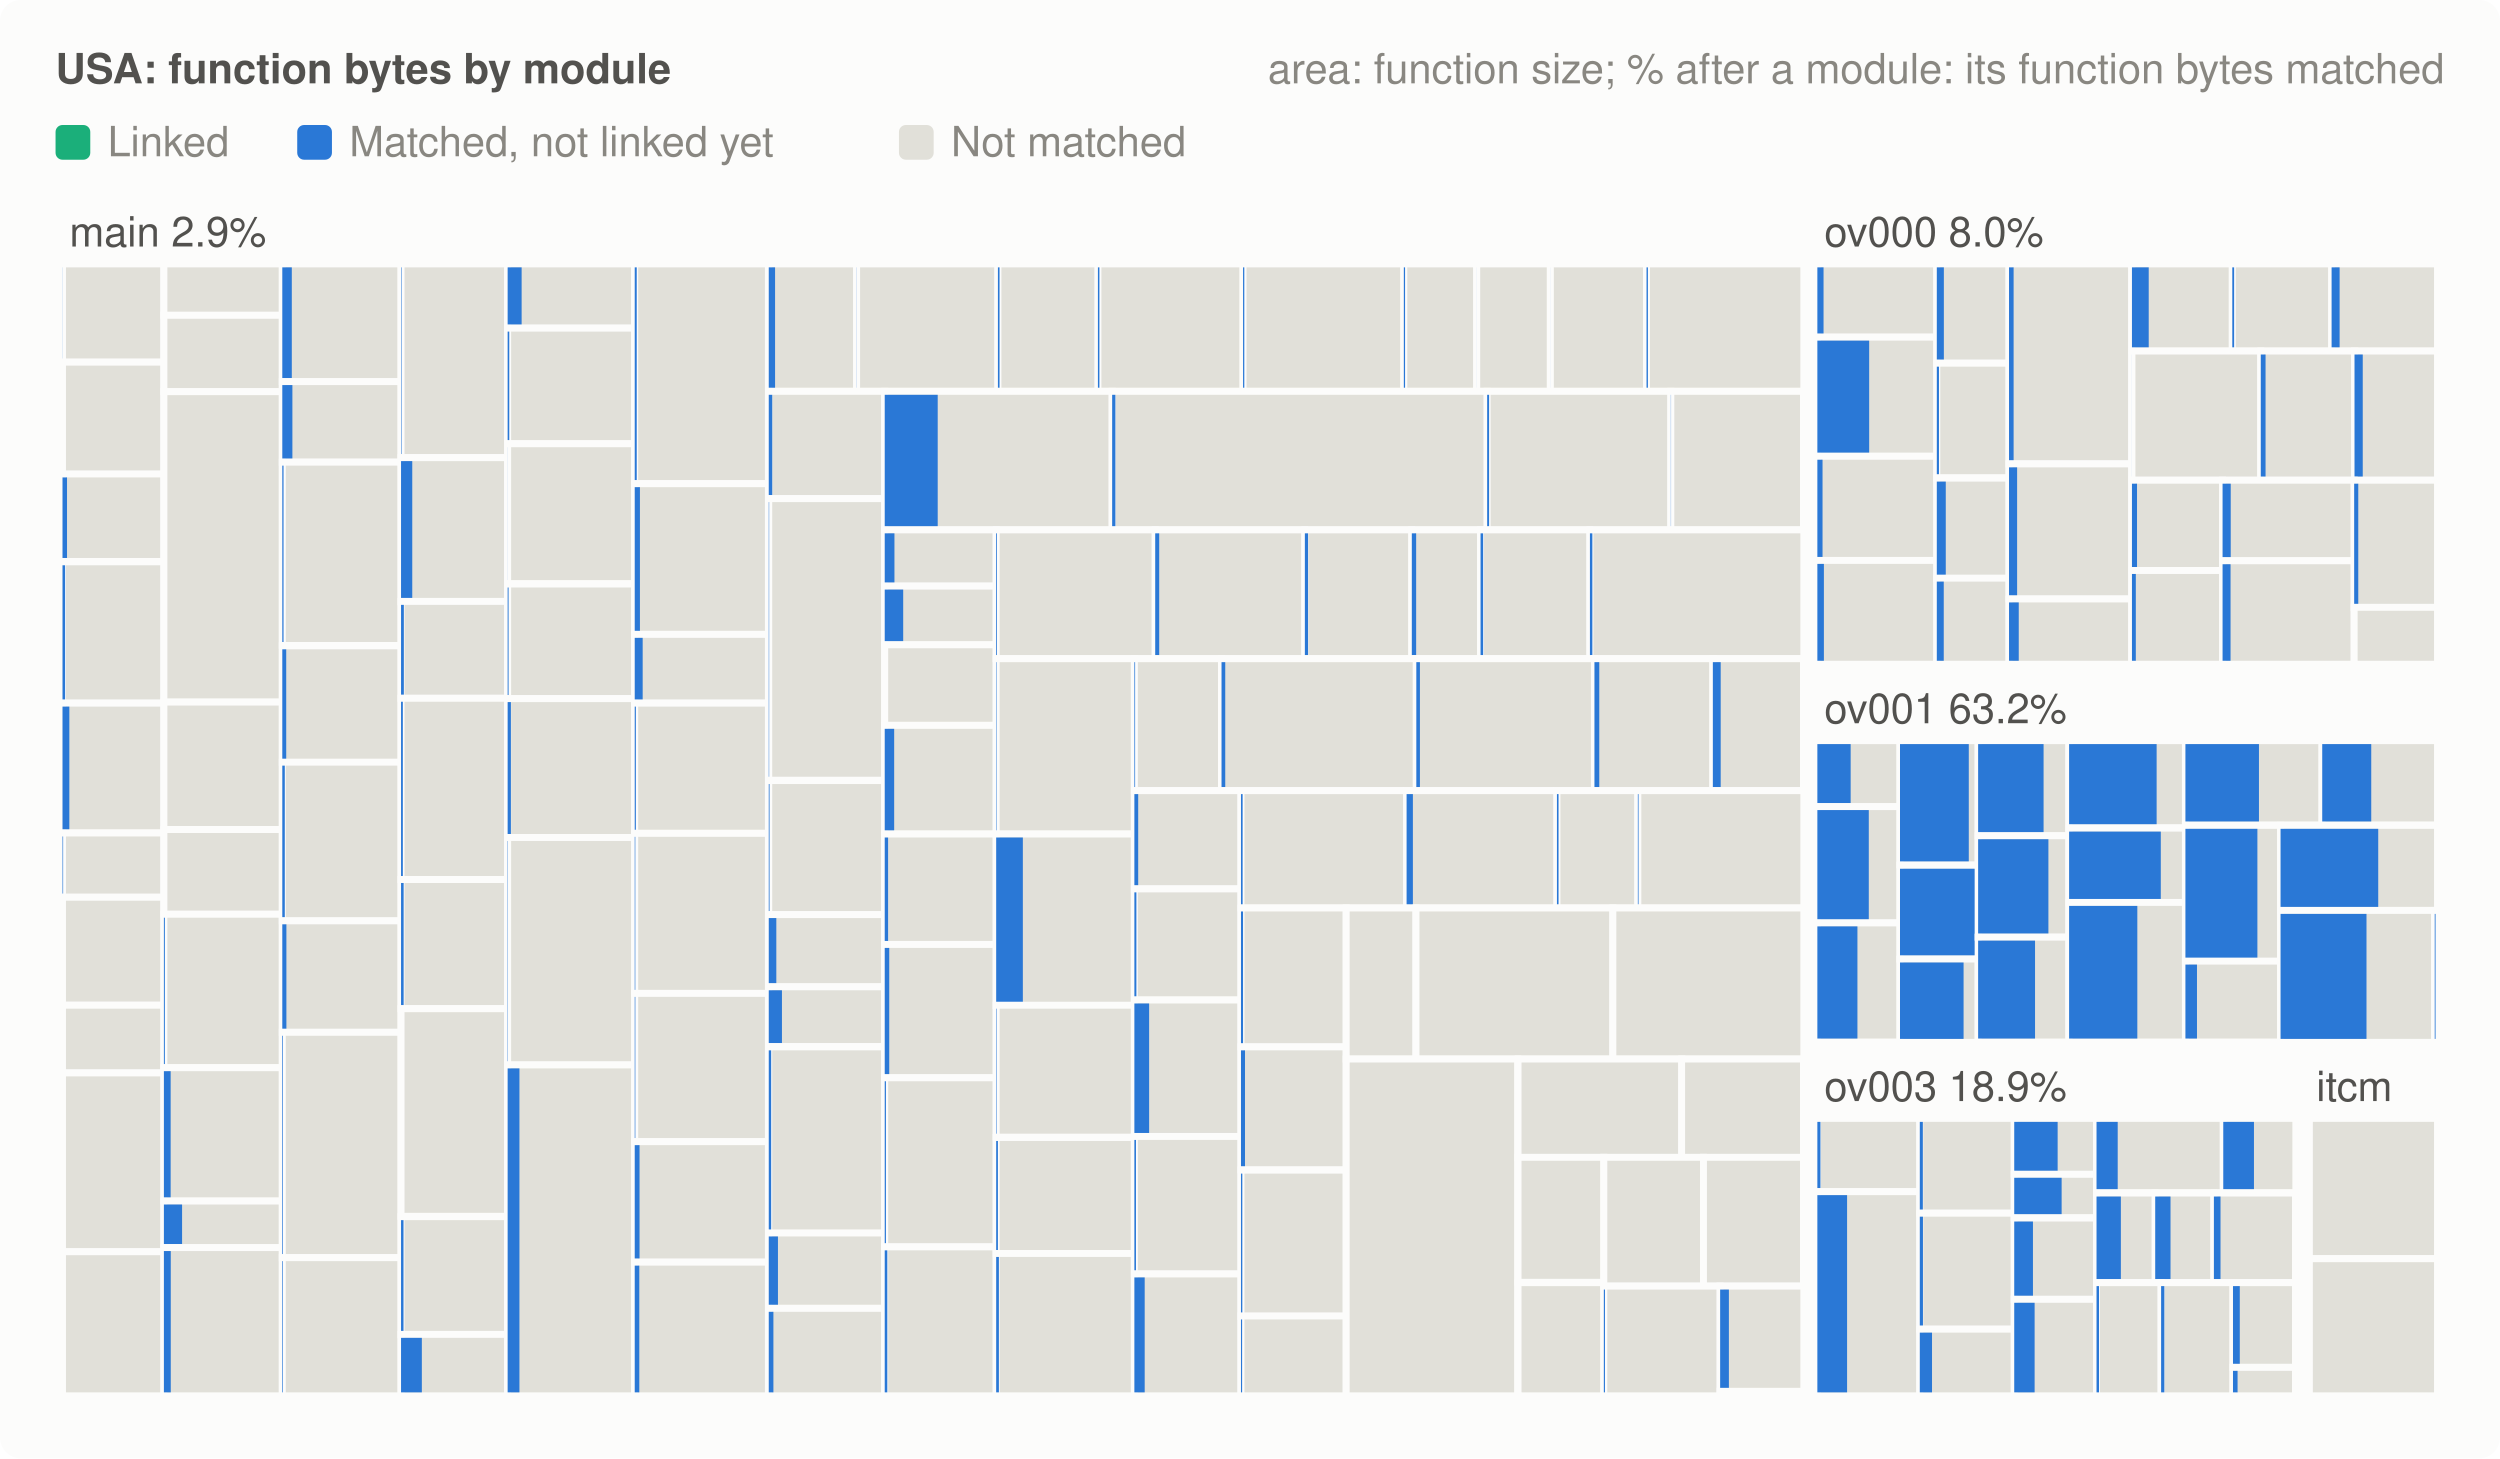
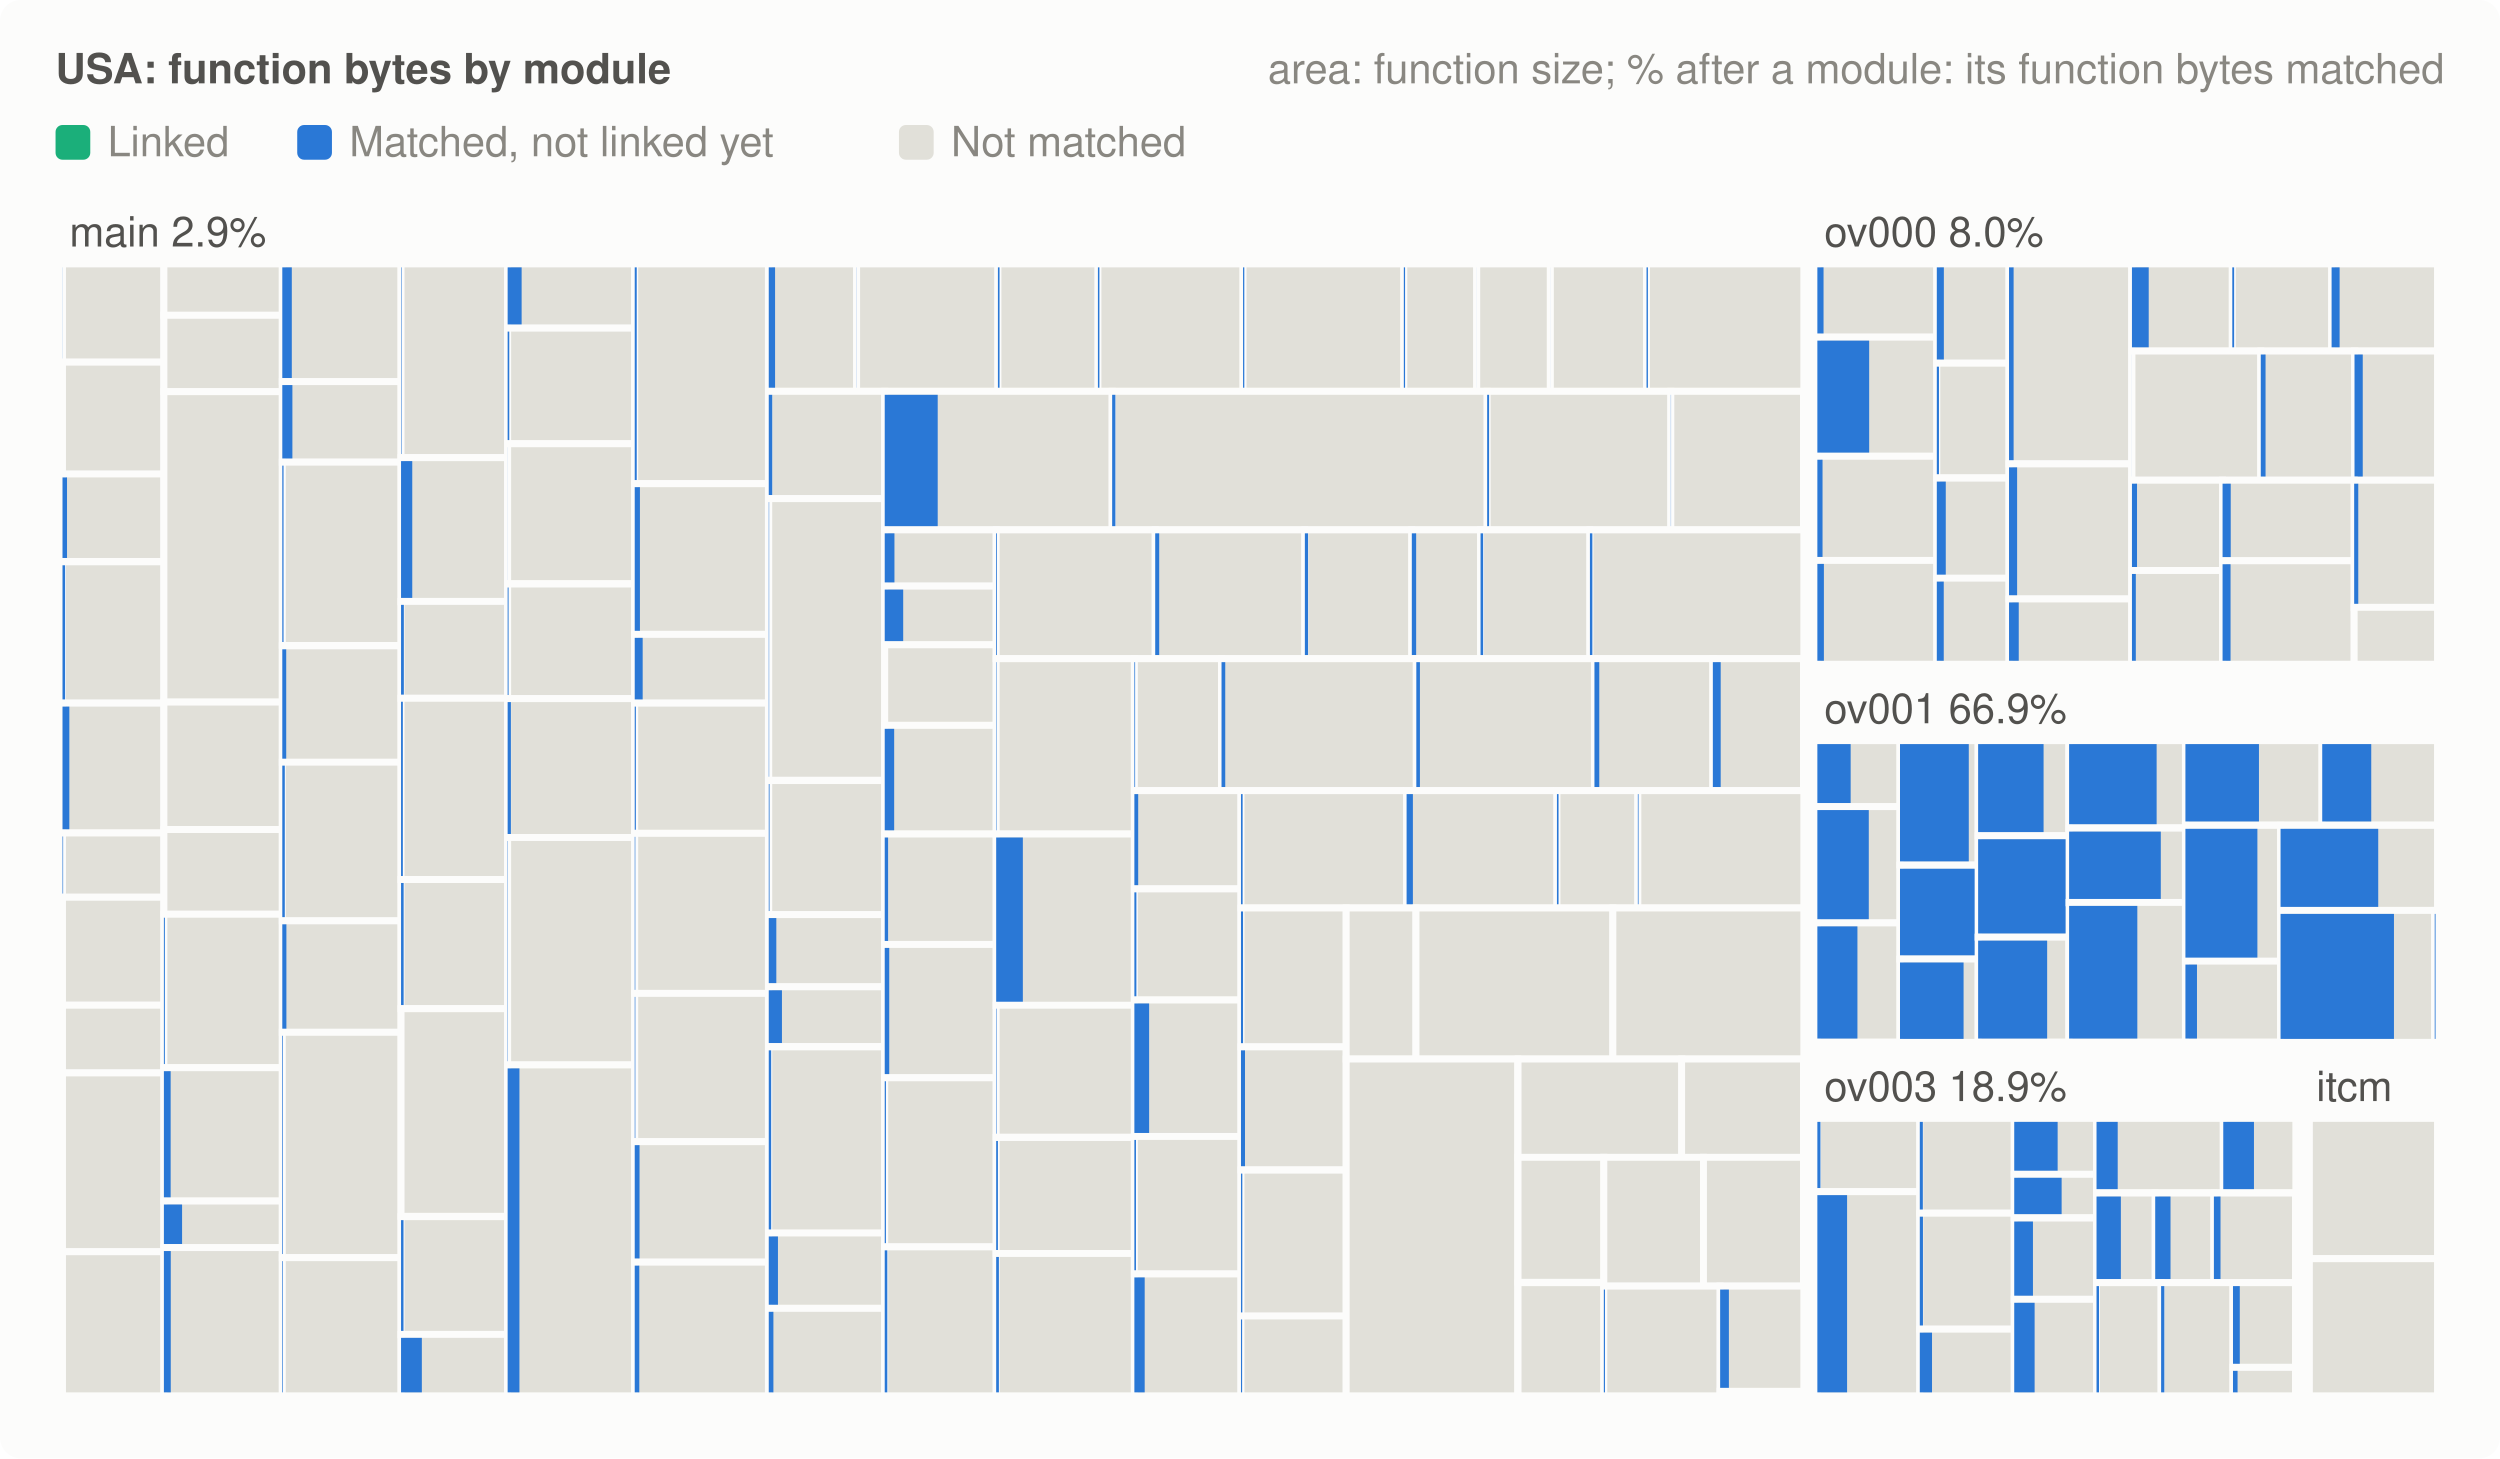
<svg xmlns="http://www.w3.org/2000/svg" viewBox="0 0 720 420" width="720" height="420" role="img" aria-label="Matched and linked code by module (USA)">
  <style>.bg{fill:#fcfcfb}.lbl{fill:#52514e}.muted{fill:#898781}.todo{fill:#e1e0d9}.gap{stroke:#fcfcfb}.matched{fill:#2a78d6}.linked{fill:#1baf7a}@media (prefers-color-scheme: dark){.bg{fill:#1a1a19}.lbl{fill:#c3c2b7}.muted{fill:#898781}.todo{fill:#2c2c2a}.gap{stroke:#1a1a19}.matched{fill:#3987e5}.linked{fill:#199e70}}text{font:12px -apple-system,BlinkMacSystemFont,'Segoe UI',Helvetica,Arial,sans-serif}.head{font-weight:600}</style>
  <rect class="bg" width="720" height="420" rx="6" />
  <text class="lbl head" x="16" y="24">USA: function bytes by module</text>
  <text class="muted" x="704" y="24" text-anchor="end">area: function size; % after a module: its function bytes matched</text>
  <rect class="linked" x="16" y="36" width="10" height="10" rx="2" />
  <text class="muted" x="31" y="45">Linked</text>
  <rect class="matched" x="85.6" y="36" width="10" height="10" rx="2" />
  <text class="muted" x="100.6" y="45">Matched, not linked yet</text>
  <rect class="todo" x="258.9" y="36" width="10" height="10" rx="2" />
  <text class="muted" x="273.9" y="45">Not matched</text>
  <rect class="todo gap" x="18.0" y="76.0" width="29.2" height="28.3" stroke-width="2" />
  <rect class="matched" x="18.0" y="77.0" width="0.03" height="26.3" />
  <rect class="todo gap" x="18.0" y="104.3" width="29.2" height="32.3" stroke-width="2" />
  <rect class="todo gap" x="18.0" y="136.5" width="29.2" height="25.2" stroke-width="2" />
  <rect class="matched" x="18.0" y="137.5" width="1.30" height="23.2" />
  <rect class="todo gap" x="18.0" y="161.8" width="29.2" height="40.7" stroke-width="2" />
  <rect class="matched" x="18.0" y="162.8" width="0.75" height="38.7" />
  <rect class="todo gap" x="18.0" y="202.5" width="29.2" height="37.4" stroke-width="2" />
  <rect class="matched" x="18.0" y="203.5" width="1.97" height="35.4" />
  <rect class="todo gap" x="18.0" y="239.9" width="29.2" height="18.5" stroke-width="2" />
  <rect class="matched" x="18.0" y="240.9" width="0.18" height="16.5" />
  <rect class="todo gap" x="18.0" y="258.4" width="29.2" height="31.1" stroke-width="2" />
  <rect class="todo gap" x="18.0" y="289.5" width="29.2" height="19.5" stroke-width="2" />
  <rect class="todo gap" x="18.0" y="309.0" width="29.2" height="51.5" stroke-width="2" />
  <rect class="todo gap" x="18.0" y="360.5" width="29.2" height="41.5" stroke-width="2" />
  <rect class="todo gap" x="47.2" y="76.0" width="34.1" height="14.8" stroke-width="2" />
  <rect class="todo gap" x="47.2" y="90.8" width="34.1" height="22.0" stroke-width="2" />
  <rect class="todo gap" x="47.2" y="112.8" width="34.1" height="89.4" stroke-width="2" />
  <rect class="todo gap" x="47.2" y="202.2" width="34.1" height="36.7" stroke-width="2" />
  <rect class="todo gap" x="47.2" y="238.9" width="34.1" height="24.4" stroke-width="2" />
  <rect class="todo gap" x="47.2" y="263.3" width="34.1" height="44.2" stroke-width="2" />
  <rect class="matched" x="47.2" y="264.3" width="0.28" height="42.2" />
  <rect class="todo gap" x="47.2" y="307.5" width="34.1" height="38.4" stroke-width="2" />
  <rect class="matched" x="47.2" y="308.5" width="1.95" height="36.4" />
  <rect class="todo gap" x="47.2" y="345.9" width="34.1" height="13.4" stroke-width="2" />
  <rect class="matched" x="47.2" y="346.9" width="5.24" height="11.4" />
  <rect class="todo gap" x="47.2" y="359.3" width="34.1" height="42.7" stroke-width="2" />
  <rect class="matched" x="47.2" y="360.3" width="1.98" height="40.7" />
  <rect class="todo gap" x="81.3" y="76.0" width="34.2" height="33.9" stroke-width="2" />
  <rect class="matched" x="81.3" y="77.0" width="2.74" height="31.9" />
  <rect class="todo gap" x="81.3" y="109.9" width="34.2" height="23.2" stroke-width="2" />
  <rect class="matched" x="81.3" y="110.9" width="2.91" height="21.2" />
  <rect class="todo gap" x="81.3" y="133.1" width="34.2" height="52.8" stroke-width="2" />
  <rect class="matched" x="81.3" y="134.1" width="0.36" height="50.8" />
  <rect class="todo gap" x="81.3" y="186.0" width="34.2" height="33.6" stroke-width="2" />
  <rect class="matched" x="81.3" y="187.0" width="1.13" height="31.6" />
  <rect class="todo gap" x="81.3" y="219.5" width="34.2" height="45.7" stroke-width="2" />
  <rect class="matched" x="81.3" y="220.5" width="0.72" height="43.7" />
  <rect class="todo gap" x="81.3" y="265.2" width="34.2" height="32.1" stroke-width="2" />
  <rect class="matched" x="81.3" y="266.2" width="1.18" height="30.1" />
  <rect class="todo gap" x="81.3" y="297.3" width="34.2" height="64.9" stroke-width="2" />
  <rect class="matched" x="81.3" y="298.3" width="0.20" height="62.9" />
  <rect class="todo gap" x="81.3" y="362.2" width="34.2" height="39.8" stroke-width="2" />
  <rect class="matched" x="81.3" y="363.2" width="0.19" height="37.8" />
  <rect class="todo gap" x="115.5" y="76.0" width="30.7" height="55.8" stroke-width="2" />
  <rect class="matched" x="115.5" y="77.0" width="0.15" height="53.8" />
  <rect class="todo gap" x="115.5" y="131.8" width="30.7" height="41.5" stroke-width="2" />
  <rect class="matched" x="115.5" y="132.8" width="3.23" height="39.5" />
  <rect class="todo gap" x="115.5" y="173.2" width="30.7" height="27.9" stroke-width="2" />
  <rect class="matched" x="115.5" y="174.2" width="0.81" height="25.9" />
  <rect class="todo gap" x="115.5" y="201.1" width="30.7" height="52.2" stroke-width="2" />
  <rect class="matched" x="115.5" y="202.1" width="0.52" height="50.2" />
  <rect class="todo gap" x="115.5" y="253.3" width="30.7" height="37.2" stroke-width="2" />
  <rect class="matched" x="115.5" y="254.3" width="0.75" height="35.2" />
  <rect class="todo gap" x="115.5" y="290.5" width="30.7" height="59.8" stroke-width="2" />
  <rect class="todo gap" x="115.5" y="350.4" width="30.7" height="34.0" stroke-width="2" />
  <rect class="matched" x="115.5" y="351.4" width="0.71" height="32.0" />
  <rect class="todo gap" x="115.5" y="384.3" width="30.7" height="17.7" stroke-width="2" />
  <rect class="matched" x="115.5" y="385.3" width="5.99" height="15.7" />
  <rect class="todo gap" x="146.2" y="76.0" width="36.6" height="18.5" stroke-width="2" />
  <rect class="matched" x="146.2" y="77.0" width="4.03" height="16.5" />
  <rect class="todo gap" x="146.2" y="94.5" width="36.6" height="33.3" stroke-width="2" />
  <rect class="matched" x="146.2" y="95.5" width="0.47" height="31.3" />
  <rect class="todo gap" x="146.2" y="127.8" width="36.6" height="40.3" stroke-width="2" />
  <rect class="matched" x="146.2" y="128.8" width="0.02" height="38.3" />
  <rect class="todo gap" x="146.2" y="168.2" width="36.6" height="33.0" stroke-width="2" />
  <rect class="matched" x="146.2" y="169.2" width="0.27" height="31.0" />
  <rect class="todo gap" x="146.2" y="201.2" width="36.6" height="40.0" stroke-width="2" />
  <rect class="matched" x="146.2" y="202.2" width="0.94" height="38.0" />
  <rect class="todo gap" x="146.2" y="241.2" width="36.6" height="65.5" stroke-width="2" />
  <rect class="matched" x="146.2" y="242.2" width="0.10" height="63.5" />
  <rect class="todo gap" x="146.2" y="306.7" width="36.6" height="95.3" stroke-width="2" />
  <rect class="matched" x="146.2" y="307.7" width="3.40" height="93.3" />
  <rect class="todo gap" x="182.8" y="76.0" width="38.5" height="63.3" stroke-width="2" />
  <rect class="matched" x="182.8" y="77.0" width="0.58" height="61.3" />
  <rect class="todo gap" x="182.8" y="139.3" width="38.5" height="43.4" stroke-width="2" />
  <rect class="matched" x="182.8" y="140.3" width="1.50" height="41.4" />
  <rect class="todo gap" x="182.8" y="182.7" width="38.5" height="19.8" stroke-width="2" />
  <rect class="matched" x="182.8" y="183.7" width="2.29" height="17.8" />
  <rect class="todo gap" x="182.8" y="202.5" width="38.5" height="37.5" stroke-width="2" />
  <rect class="matched" x="182.8" y="203.5" width="0.33" height="35.5" />
  <rect class="todo gap" x="182.8" y="240.0" width="38.5" height="46.1" stroke-width="2" />
  <rect class="matched" x="182.8" y="241.0" width="0.17" height="44.1" />
  <rect class="todo gap" x="182.8" y="286.1" width="38.5" height="42.7" stroke-width="2" />
  <rect class="matched" x="182.8" y="287.1" width="0.18" height="40.7" />
  <rect class="todo gap" x="182.8" y="328.8" width="38.5" height="34.7" stroke-width="2" />
  <rect class="matched" x="182.8" y="329.8" width="1.39" height="32.7" />
  <rect class="todo gap" x="182.8" y="363.5" width="38.5" height="38.5" stroke-width="2" />
  <rect class="matched" x="182.8" y="364.5" width="1.32" height="36.5" />
  <rect class="todo gap" x="221.4" y="76.0" width="25.3" height="36.7" stroke-width="2" />
  <rect class="matched" x="221.4" y="77.0" width="1.82" height="34.7" />
  <rect class="todo gap" x="246.7" y="76.0" width="40.7" height="36.7" stroke-width="2" />
  <rect class="matched" x="246.7" y="77.0" width="0.04" height="34.7" />
  <rect class="todo gap" x="287.4" y="76.0" width="28.9" height="36.7" stroke-width="2" />
  <rect class="matched" x="287.4" y="77.0" width="0.47" height="34.7" />
  <rect class="todo gap" x="316.2" y="76.0" width="41.8" height="36.7" stroke-width="2" />
  <rect class="matched" x="316.2" y="77.0" width="0.43" height="34.7" />
  <rect class="todo gap" x="358.0" y="76.0" width="46.3" height="36.7" stroke-width="2" />
  <rect class="matched" x="358.0" y="77.0" width="0.36" height="34.7" />
  <rect class="todo gap" x="404.3" y="76.0" width="21.0" height="36.7" stroke-width="2" />
  <rect class="matched" x="404.3" y="77.0" width="0.36" height="34.7" />
  <rect class="todo gap" x="425.3" y="76.0" width="21.2" height="36.7" stroke-width="2" />
  <rect class="matched" x="425.3" y="77.0" width="0.01" height="34.7" />
  <rect class="todo gap" x="446.5" y="76.0" width="27.7" height="36.7" stroke-width="2" />
  <rect class="matched" x="446.5" y="77.0" width="0.01" height="34.7" />
  <rect class="todo gap" x="474.2" y="76.0" width="45.3" height="36.7" stroke-width="2" />
  <rect class="matched" x="474.2" y="77.0" width="0.40" height="34.7" />
  <rect class="todo gap" x="221.4" y="112.7" width="33.4" height="30.9" stroke-width="2" />
  <rect class="matched" x="221.4" y="113.7" width="1.00" height="28.9" />
  <rect class="todo gap" x="221.4" y="143.6" width="33.4" height="81.1" stroke-width="2" />
  <rect class="matched" x="221.4" y="144.6" width="0.12" height="79.1" />
  <rect class="todo gap" x="221.4" y="224.8" width="33.4" height="38.6" stroke-width="2" />
  <rect class="matched" x="221.4" y="225.8" width="0.23" height="36.6" />
  <rect class="todo gap" x="221.4" y="263.4" width="33.4" height="20.8" stroke-width="2" />
  <rect class="matched" x="221.4" y="264.4" width="2.18" height="18.8" />
  <rect class="todo gap" x="221.4" y="284.2" width="33.4" height="17.2" stroke-width="2" />
  <rect class="matched" x="221.4" y="285.2" width="3.80" height="15.2" />
  <rect class="todo gap" x="221.4" y="301.5" width="33.4" height="53.7" stroke-width="2" />
  <rect class="matched" x="221.4" y="302.5" width="0.70" height="51.7" />
  <rect class="todo gap" x="221.4" y="355.1" width="33.4" height="21.7" stroke-width="2" />
  <rect class="matched" x="221.4" y="356.1" width="2.65" height="19.7" />
  <rect class="todo gap" x="221.4" y="376.8" width="33.4" height="25.2" stroke-width="2" />
  <rect class="matched" x="221.4" y="377.8" width="1.34" height="23.2" />
  <rect class="todo gap" x="254.8" y="112.7" width="65.5" height="39.9" stroke-width="2" />
  <rect class="matched" x="254.8" y="113.7" width="15.26" height="37.9" />
  <rect class="todo gap" x="320.3" y="112.7" width="108.0" height="39.9" stroke-width="2" />
  <rect class="matched" x="320.3" y="113.7" width="0.93" height="37.9" />
  <rect class="todo gap" x="428.3" y="112.7" width="52.9" height="39.9" stroke-width="2" />
  <rect class="matched" x="428.3" y="113.7" width="0.56" height="37.9" />
  <rect class="todo gap" x="481.2" y="112.7" width="38.2" height="39.9" stroke-width="2" />
  <rect class="matched" x="481.2" y="113.7" width="0.06" height="37.9" />
  <rect class="todo gap" x="254.8" y="152.6" width="32.1" height="16.2" stroke-width="2" />
  <rect class="matched" x="254.8" y="153.6" width="2.80" height="14.2" />
  <rect class="todo gap" x="254.8" y="168.8" width="32.1" height="16.9" stroke-width="2" />
  <rect class="matched" x="254.8" y="169.8" width="5.32" height="14.9" />
  <rect class="todo gap" x="254.8" y="185.7" width="32.1" height="23.2" stroke-width="2" />
  <rect class="todo gap" x="254.8" y="208.9" width="32.1" height="31.3" stroke-width="2" />
  <rect class="matched" x="254.8" y="209.9" width="2.72" height="29.3" />
  <rect class="todo gap" x="254.8" y="240.2" width="32.1" height="31.8" stroke-width="2" />
  <rect class="matched" x="254.8" y="241.2" width="0.98" height="29.8" />
  <rect class="todo gap" x="254.8" y="272.0" width="32.1" height="38.4" stroke-width="2" />
  <rect class="matched" x="254.8" y="273.0" width="1.30" height="36.4" />
  <rect class="todo gap" x="254.8" y="310.4" width="32.1" height="48.7" stroke-width="2" />
  <rect class="matched" x="254.8" y="311.4" width="0.35" height="46.7" />
  <rect class="todo gap" x="254.8" y="359.1" width="32.1" height="42.9" stroke-width="2" />
  <rect class="matched" x="254.8" y="360.1" width="0.75" height="40.9" />
  <rect class="todo gap" x="286.9" y="152.6" width="45.8" height="37.1" stroke-width="2" />
  <rect class="matched" x="286.9" y="153.6" width="0.23" height="35.1" />
  <rect class="todo gap" x="332.7" y="152.6" width="43.1" height="37.1" stroke-width="2" />
  <rect class="matched" x="332.7" y="153.6" width="1.15" height="35.1" />
  <rect class="todo gap" x="375.8" y="152.6" width="30.8" height="37.1" stroke-width="2" />
  <rect class="matched" x="375.8" y="153.6" width="0.92" height="35.1" />
  <rect class="todo gap" x="406.6" y="152.6" width="19.8" height="37.1" stroke-width="2" />
  <rect class="matched" x="406.6" y="153.6" width="1.25" height="35.1" />
  <rect class="todo gap" x="426.4" y="152.6" width="31.5" height="37.1" stroke-width="2" />
  <rect class="matched" x="426.4" y="153.6" width="0.75" height="35.1" />
  <rect class="todo gap" x="457.9" y="152.6" width="61.6" height="37.1" stroke-width="2" />
  <rect class="matched" x="457.9" y="153.6" width="0.70" height="35.1" />
  <rect class="todo gap" x="286.9" y="189.7" width="39.8" height="50.5" stroke-width="2" />
  <rect class="matched" x="286.9" y="190.7" width="0.13" height="48.5" />
  <rect class="todo gap" x="286.9" y="240.2" width="39.8" height="49.4" stroke-width="2" />
  <rect class="matched" x="286.9" y="241.2" width="7.68" height="47.4" />
  <rect class="todo gap" x="286.9" y="289.5" width="39.8" height="38.0" stroke-width="2" />
  <rect class="matched" x="286.9" y="290.5" width="0.14" height="36.0" />
  <rect class="todo gap" x="286.9" y="327.6" width="39.8" height="33.5" stroke-width="2" />
  <rect class="matched" x="286.9" y="328.6" width="0.50" height="31.5" />
  <rect class="todo gap" x="286.9" y="361.0" width="39.8" height="41.0" stroke-width="2" />
  <rect class="matched" x="286.9" y="362.0" width="0.78" height="39.0" />
  <rect class="todo gap" x="326.7" y="189.7" width="25.1" height="38.0" stroke-width="2" />
  <rect class="matched" x="326.7" y="190.7" width="0.21" height="36.0" />
  <rect class="todo gap" x="351.8" y="189.7" width="56.1" height="38.0" stroke-width="2" />
  <rect class="matched" x="351.8" y="190.7" width="1.07" height="36.0" />
  <rect class="todo gap" x="407.9" y="189.7" width="51.3" height="38.0" stroke-width="2" />
  <rect class="matched" x="407.9" y="190.7" width="1.04" height="36.0" />
  <rect class="todo gap" x="459.2" y="189.7" width="34.1" height="38.0" stroke-width="2" />
  <rect class="matched" x="459.2" y="190.7" width="1.39" height="36.0" />
  <rect class="todo gap" x="493.3" y="189.7" width="26.1" height="38.0" stroke-width="2" />
  <rect class="matched" x="493.3" y="190.7" width="2.26" height="36.0" />
  <rect class="todo gap" x="326.7" y="227.7" width="30.7" height="28.3" stroke-width="2" />
  <rect class="matched" x="326.7" y="228.7" width="1.10" height="26.3" />
  <rect class="todo gap" x="326.7" y="256.0" width="30.7" height="32.0" stroke-width="2" />
  <rect class="matched" x="326.7" y="257.0" width="0.58" height="30.0" />
  <rect class="todo gap" x="326.7" y="288.0" width="30.7" height="39.3" stroke-width="2" />
  <rect class="matched" x="326.7" y="289.0" width="4.25" height="37.3" />
  <rect class="todo gap" x="326.7" y="327.3" width="30.7" height="39.6" stroke-width="2" />
  <rect class="matched" x="326.7" y="328.3" width="0.46" height="37.6" />
  <rect class="todo gap" x="326.7" y="366.9" width="30.7" height="35.1" stroke-width="2" />
  <rect class="matched" x="326.7" y="367.9" width="2.97" height="33.1" />
  <rect class="todo gap" x="357.4" y="227.7" width="47.7" height="33.8" stroke-width="2" />
  <rect class="matched" x="357.4" y="228.7" width="0.48" height="31.8" />
  <rect class="todo gap" x="405.1" y="227.7" width="43.3" height="33.8" stroke-width="2" />
  <rect class="matched" x="405.1" y="228.7" width="1.81" height="31.8" />
  <rect class="todo gap" x="448.4" y="227.7" width="23.3" height="33.8" stroke-width="2" />
  <rect class="matched" x="448.4" y="228.7" width="0.46" height="31.8" />
  <rect class="todo gap" x="471.7" y="227.7" width="47.8" height="33.8" stroke-width="2" />
  <rect class="matched" x="471.7" y="228.7" width="0.20" height="31.8" />
  <rect class="todo gap" x="357.4" y="261.5" width="30.3" height="40.0" stroke-width="2" />
  <rect class="matched" x="357.4" y="262.5" width="0.60" height="38.0" />
  <rect class="todo gap" x="357.4" y="301.5" width="30.3" height="35.4" stroke-width="2" />
  <rect class="matched" x="357.4" y="302.5" width="1.16" height="33.4" />
  <rect class="todo gap" x="357.4" y="337.0" width="30.3" height="42.1" stroke-width="2" />
  <rect class="matched" x="357.4" y="338.0" width="0.39" height="40.1" />
  <rect class="todo gap" x="357.4" y="379.0" width="30.3" height="23.0" stroke-width="2" />
  <rect class="matched" x="357.4" y="380.0" width="0.33" height="21.0" />
  <rect class="todo gap" x="387.7" y="261.5" width="20.1" height="43.5" stroke-width="2" />
  <rect class="todo gap" x="407.8" y="261.5" width="56.7" height="43.5" stroke-width="2" />
  <rect class="todo gap" x="464.5" y="261.5" width="55.0" height="43.5" stroke-width="2" />
  <rect class="todo gap" x="387.7" y="305.0" width="49.4" height="97.0" stroke-width="2" />
  <rect class="todo gap" x="437.2" y="305.0" width="47.2" height="28.4" stroke-width="2" />
  <rect class="todo gap" x="484.3" y="305.0" width="35.1" height="28.4" stroke-width="2" />
  <rect class="todo gap" x="437.2" y="333.3" width="24.7" height="36.0" stroke-width="2" />
  <rect class="todo gap" x="437.2" y="369.4" width="24.7" height="32.6" stroke-width="2" />
  <rect class="todo gap" x="461.9" y="333.3" width="28.7" height="37.1" stroke-width="2" />
  <rect class="todo gap" x="490.6" y="333.3" width="28.8" height="37.1" stroke-width="2" />
  <rect class="todo gap" x="461.9" y="370.4" width="33.5" height="31.6" stroke-width="2" />
  <rect class="matched" x="461.9" y="371.4" width="0.33" height="29.6" />
  <rect class="todo gap" x="495.4" y="370.4" width="24.1" height="30.4" stroke-width="2" />
  <rect class="matched" x="495.4" y="371.4" width="2.52" height="28.4" />
  <rect class="todo gap" x="495.4" y="400.7" width="24.1" height="1.3" stroke-width="2" />
  <rect class="matched" x="495.4" y="401.7" width="0.75" height="0.0" />
  <text class="lbl" x="20.0" y="71.0">main 2.9%</text>
  <rect class="todo gap" x="523.4" y="76.0" width="34.4" height="21.1" stroke-width="2" />
  <rect class="matched" x="523.4" y="77.0" width="1.78" height="19.1" />
  <rect class="todo gap" x="523.4" y="97.1" width="34.4" height="34.3" stroke-width="2" />
  <rect class="matched" x="523.4" y="98.1" width="14.92" height="32.3" />
  <rect class="todo gap" x="523.4" y="131.4" width="34.4" height="30.1" stroke-width="2" />
  <rect class="matched" x="523.4" y="132.4" width="1.49" height="28.1" />
  <rect class="todo gap" x="523.4" y="161.4" width="34.4" height="29.9" stroke-width="2" />
  <rect class="matched" x="523.4" y="162.4" width="1.88" height="27.9" />
  <rect class="todo gap" x="557.8" y="76.0" width="20.8" height="28.6" stroke-width="2" />
  <rect class="matched" x="557.8" y="77.0" width="2.03" height="26.6" />
  <rect class="todo gap" x="557.8" y="104.6" width="20.8" height="33.0" stroke-width="2" />
  <rect class="matched" x="557.8" y="105.6" width="0.62" height="31.0" />
  <rect class="todo gap" x="557.8" y="137.7" width="20.8" height="28.9" stroke-width="2" />
  <rect class="matched" x="557.8" y="138.7" width="2.58" height="26.9" />
  <rect class="todo gap" x="557.8" y="166.5" width="20.8" height="24.8" stroke-width="2" />
  <rect class="matched" x="557.8" y="167.5" width="2.00" height="22.8" />
  <rect class="todo gap" x="578.6" y="76.0" width="35.3" height="57.6" stroke-width="2" />
  <rect class="matched" x="578.6" y="77.0" width="1.32" height="55.6" />
  <rect class="todo gap" x="578.6" y="133.6" width="35.3" height="38.9" stroke-width="2" />
  <rect class="matched" x="578.6" y="134.6" width="2.33" height="36.9" />
  <rect class="todo gap" x="578.6" y="172.5" width="35.3" height="18.8" stroke-width="2" />
  <rect class="matched" x="578.6" y="173.5" width="2.80" height="16.8" />
  <rect class="todo gap" x="614.0" y="76.0" width="28.9" height="25.1" stroke-width="2" />
  <rect class="matched" x="614.0" y="77.0" width="4.83" height="23.1" />
  <rect class="todo gap" x="642.9" y="76.0" width="28.7" height="25.1" stroke-width="2" />
  <rect class="matched" x="642.9" y="77.0" width="0.53" height="23.1" />
  <rect class="todo gap" x="671.5" y="76.0" width="30.5" height="25.1" stroke-width="2" />
  <rect class="matched" x="671.5" y="77.0" width="2.31" height="23.1" />
  <rect class="todo gap" x="614.0" y="101.1" width="37.1" height="37.2" stroke-width="2" />
  <rect class="matched" x="614.0" y="102.1" width="0.01" height="35.2" />
  <rect class="todo gap" x="651.1" y="101.1" width="27.1" height="37.2" stroke-width="2" />
  <rect class="matched" x="651.1" y="102.1" width="1.38" height="35.2" />
  <rect class="todo gap" x="678.1" y="101.1" width="23.9" height="37.2" stroke-width="2" />
  <rect class="matched" x="678.1" y="102.1" width="2.37" height="35.2" />
  <rect class="todo gap" x="614.0" y="138.3" width="26.1" height="26.0" stroke-width="2" />
  <rect class="matched" x="614.0" y="139.3" width="1.46" height="24.0" />
  <rect class="todo gap" x="614.0" y="164.3" width="26.1" height="27.0" stroke-width="2" />
  <rect class="matched" x="614.0" y="165.3" width="1.12" height="25.0" />
  <rect class="todo gap" x="640.1" y="138.3" width="37.9" height="23.2" stroke-width="2" />
  <rect class="matched" x="640.1" y="139.3" width="2.35" height="21.2" />
  <rect class="todo gap" x="640.1" y="161.5" width="37.9" height="29.8" stroke-width="2" />
  <rect class="matched" x="640.1" y="162.5" width="2.30" height="27.8" />
  <rect class="todo gap" x="678.0" y="138.3" width="24.0" height="36.7" stroke-width="2" />
  <rect class="matched" x="678.0" y="139.3" width="1.18" height="34.7" />
  <rect class="todo gap" x="678.0" y="174.9" width="24.0" height="16.4" stroke-width="2" />
  <text class="lbl" x="525.4" y="71.0">ov000 8.0%</text>
  <rect class="todo gap" x="523.4" y="213.3" width="23.8" height="19.0" stroke-width="2" />
  <rect class="matched" x="523.4" y="214.3" width="9.59" height="17.0" />
  <rect class="todo gap" x="523.4" y="232.3" width="23.8" height="33.5" stroke-width="2" />
  <rect class="matched" x="523.4" y="233.3" width="14.81" height="31.5" />
  <rect class="todo gap" x="523.4" y="265.8" width="23.8" height="34.3" stroke-width="2" />
  <rect class="matched" x="523.4" y="266.8" width="11.54" height="32.3" />
  <rect class="todo gap" x="547.2" y="213.3" width="22.5" height="35.8" stroke-width="2" />
  <rect class="matched" x="547.2" y="214.3" width="19.81" height="33.8" />
  <rect class="todo gap" x="547.2" y="249.2" width="22.5" height="27.0" stroke-width="2" />
  <rect class="matched" x="547.2" y="250.2" width="21.78" height="25.0" />
  <rect class="todo gap" x="547.2" y="276.2" width="22.5" height="24.0" stroke-width="2" />
  <rect class="matched" x="547.2" y="277.2" width="18.31" height="22.0" />
  <rect class="todo gap" x="569.7" y="213.3" width="26.1" height="27.4" stroke-width="2" />
  <rect class="matched" x="569.7" y="214.3" width="18.85" height="25.4" />
  <rect class="todo gap" x="569.7" y="240.7" width="26.1" height="29.2" stroke-width="2" />
-   <rect class="matched" x="569.7" y="241.7" width="20.24" height="27.2" />
+   <rect class="matched" x="569.7" y="241.7" width="26.12" height="27.2" />
  <rect class="todo gap" x="569.7" y="269.9" width="26.1" height="30.2" stroke-width="2" />
-   <rect class="matched" x="569.7" y="270.9" width="16.39" height="28.2" />
+   <rect class="matched" x="569.7" y="270.9" width="19.88" height="28.2" />
  <rect class="todo gap" x="595.9" y="213.3" width="33.6" height="25.1" stroke-width="2" />
  <rect class="matched" x="595.9" y="214.3" width="25.21" height="23.1" />
  <rect class="todo gap" x="595.9" y="238.5" width="33.6" height="21.5" stroke-width="2" />
  <rect class="matched" x="595.9" y="239.5" width="26.41" height="19.5" />
  <rect class="todo gap" x="595.9" y="259.9" width="33.6" height="40.2" stroke-width="2" />
  <rect class="matched" x="595.9" y="260.9" width="19.65" height="38.2" />
  <rect class="todo gap" x="629.4" y="213.3" width="39.3" height="24.3" stroke-width="2" />
  <rect class="matched" x="629.4" y="214.3" width="21.18" height="22.3" />
  <rect class="todo gap" x="668.8" y="213.3" width="33.2" height="24.3" stroke-width="2" />
  <rect class="matched" x="668.8" y="214.3" width="14.12" height="22.3" />
  <rect class="todo gap" x="629.4" y="237.7" width="27.4" height="39.2" stroke-width="2" />
  <rect class="matched" x="629.4" y="238.7" width="20.73" height="37.2" />
  <rect class="todo gap" x="629.4" y="276.8" width="27.4" height="23.3" stroke-width="2" />
  <rect class="matched" x="629.4" y="277.8" width="3.33" height="21.3" />
  <rect class="todo gap" x="656.8" y="237.7" width="45.2" height="24.5" stroke-width="2" />
  <rect class="matched" x="656.8" y="238.7" width="28.13" height="22.5" />
  <rect class="todo gap" x="656.8" y="262.2" width="44.4" height="38.0" stroke-width="2" />
-   <rect class="matched" x="656.8" y="263.2" width="24.75" height="36.0" />
+   <rect class="matched" x="656.8" y="263.2" width="32.66" height="36.0" />
  <rect class="todo gap" x="701.2" y="262.2" width="0.8" height="38.0" stroke-width="2" />
  <rect class="matched" x="701.2" y="263.2" width="0.24" height="36.0" />
-   <text class="lbl" x="525.4" y="208.3">ov001 63.2%</text>
+   <text class="lbl" x="525.4" y="208.3">ov001 66.9%</text>
  <rect class="todo gap" x="523.4" y="322.1" width="29.5" height="21.1" stroke-width="2" />
  <rect class="matched" x="523.4" y="323.1" width="0.89" height="19.1" />
  <rect class="todo gap" x="523.4" y="343.2" width="29.5" height="58.8" stroke-width="2" />
  <rect class="matched" x="523.4" y="344.2" width="8.56" height="56.8" />
  <rect class="todo gap" x="552.9" y="322.1" width="27.2" height="27.3" stroke-width="2" />
  <rect class="matched" x="552.9" y="323.1" width="0.88" height="25.3" />
  <rect class="todo gap" x="552.9" y="349.4" width="27.2" height="33.4" stroke-width="2" />
  <rect class="matched" x="552.9" y="350.4" width="0.91" height="31.4" />
  <rect class="todo gap" x="552.9" y="382.8" width="27.2" height="19.2" stroke-width="2" />
  <rect class="matched" x="552.9" y="383.8" width="3.52" height="17.2" />
  <rect class="todo gap" x="580.1" y="322.1" width="23.7" height="16.1" stroke-width="2" />
  <rect class="matched" x="580.1" y="323.1" width="12.50" height="14.1" />
  <rect class="todo gap" x="580.1" y="338.2" width="23.7" height="12.5" stroke-width="2" />
  <rect class="matched" x="580.1" y="339.2" width="13.65" height="10.5" />
  <rect class="todo gap" x="580.1" y="350.8" width="23.7" height="23.4" stroke-width="2" />
  <rect class="matched" x="580.1" y="351.8" width="5.39" height="21.4" />
  <rect class="todo gap" x="580.1" y="374.2" width="23.7" height="27.8" stroke-width="2" />
  <rect class="matched" x="580.1" y="375.2" width="5.87" height="25.8" />
  <rect class="todo gap" x="603.8" y="322.1" width="36.5" height="21.4" stroke-width="2" />
  <rect class="matched" x="603.8" y="323.1" width="6.10" height="19.4" />
  <rect class="todo gap" x="640.3" y="322.1" width="20.9" height="21.4" stroke-width="2" />
  <rect class="matched" x="640.3" y="323.1" width="8.84" height="19.4" />
  <rect class="todo gap" x="603.8" y="343.6" width="16.9" height="25.8" stroke-width="2" />
  <rect class="matched" x="603.8" y="344.6" width="7.01" height="23.8" />
  <rect class="todo gap" x="620.7" y="343.6" width="16.9" height="25.8" stroke-width="2" />
  <rect class="matched" x="620.7" y="344.6" width="4.41" height="23.8" />
  <rect class="todo gap" x="637.6" y="343.6" width="23.5" height="25.8" stroke-width="2" />
  <rect class="matched" x="637.6" y="344.6" width="1.91" height="23.8" />
  <rect class="todo gap" x="603.8" y="369.4" width="18.6" height="32.6" stroke-width="2" />
  <rect class="matched" x="603.8" y="370.4" width="0.72" height="30.6" />
  <rect class="todo gap" x="622.4" y="369.4" width="20.7" height="32.6" stroke-width="2" />
  <rect class="matched" x="622.4" y="370.4" width="0.93" height="30.6" />
  <rect class="todo gap" x="643.1" y="369.4" width="18.0" height="24.4" stroke-width="2" />
  <rect class="matched" x="643.1" y="370.4" width="1.96" height="22.4" />
  <rect class="todo gap" x="643.1" y="393.8" width="18.0" height="8.2" stroke-width="2" />
  <rect class="matched" x="643.1" y="394.8" width="1.32" height="6.2" />
  <text class="lbl" x="525.4" y="317.1">ov003 18.9%</text>
  <rect class="todo gap" x="665.1" y="322.1" width="36.9" height="40.4" stroke-width="2" />
  <rect class="todo gap" x="665.1" y="362.5" width="36.9" height="39.5" stroke-width="2" />
  <text class="lbl" x="667.1" y="317.1">itcm</text>
</svg>
